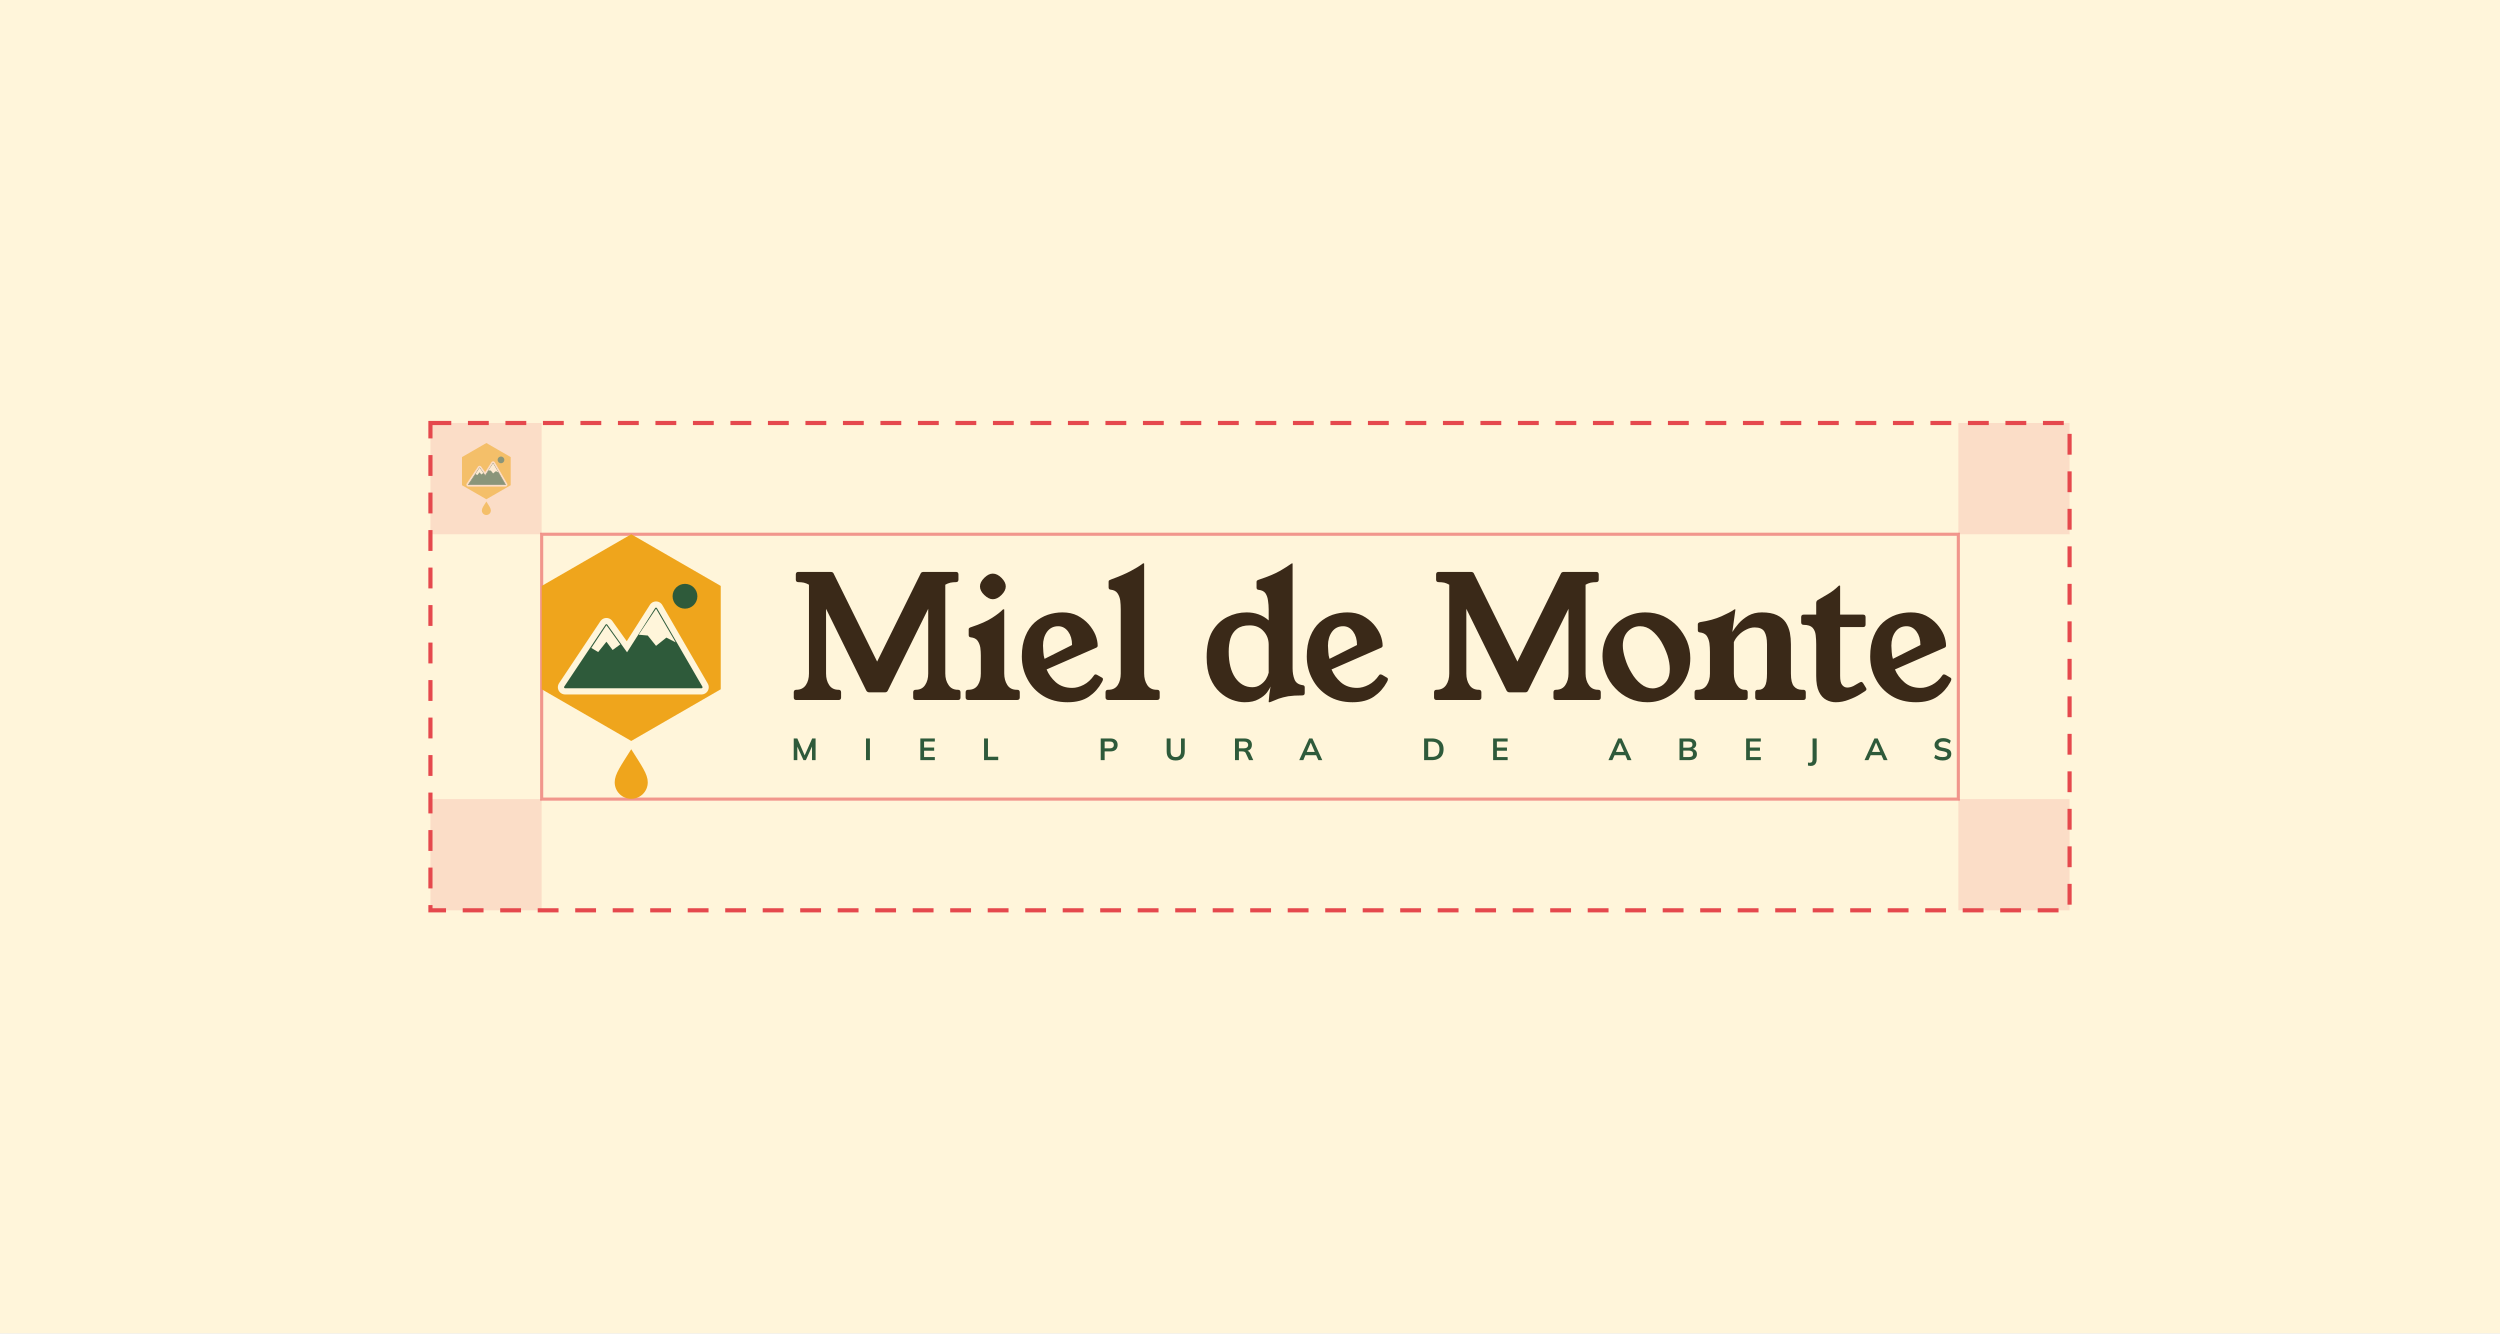
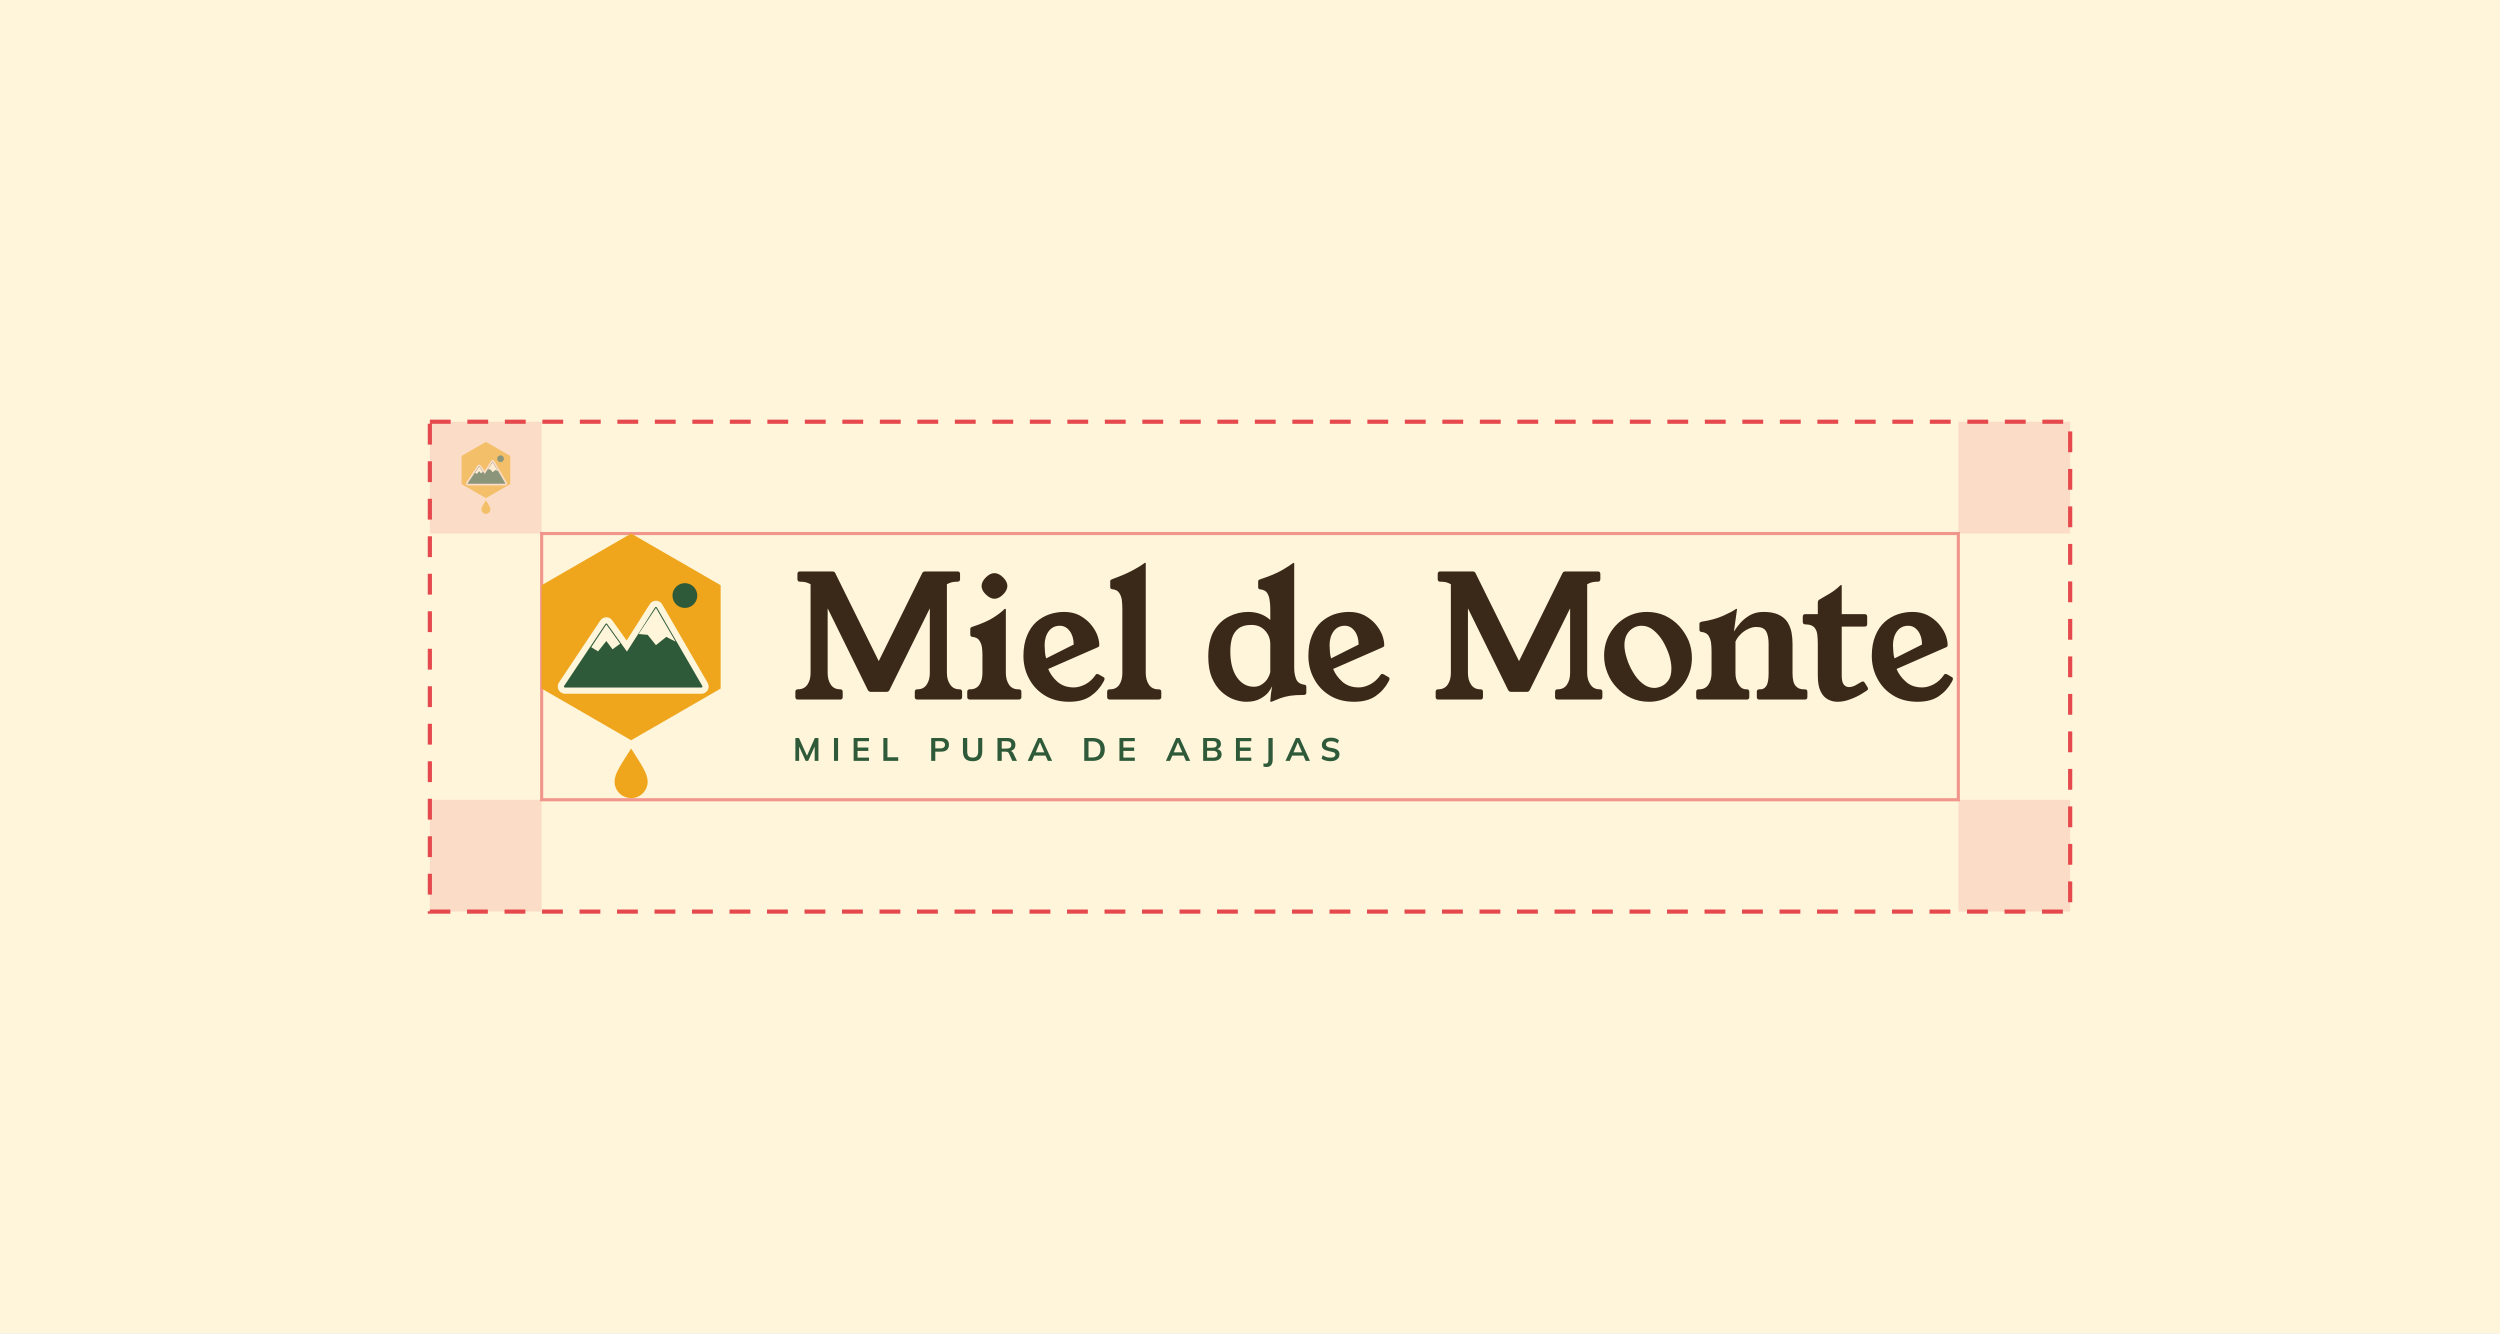
<svg xmlns="http://www.w3.org/2000/svg" viewBox="0 0 1200 640" width="1200" height="640">
  <rect width="1200" height="640" fill="#FFF5DA" />
-   <rect x="206.61" y="203.04" width="53.39" height="53.39" fill="#E5484D" opacity="0.14" />
-   <rect x="940" y="203.04" width="53.39" height="53.39" fill="#E5484D" opacity="0.14" />
-   <rect x="206.61" y="383.56" width="53.39" height="53.39" fill="#E5484D" opacity="0.14" />
-   <rect x="940" y="383.56" width="53.39" height="53.39" fill="#E5484D" opacity="0.14" />
-   <rect x="206.61" y="203.04" width="786.79" height="233.91" fill="none" stroke="#E5484D" stroke-width="2" stroke-dasharray="10 8" />
-   <rect x="260" y="256.44" width="680" height="127.13" fill="none" stroke="#E5484D" stroke-width="1.5" opacity="0.55" />
+   <rect x="206.33" y="202.43" width="53.67" height="53.67" fill="#E5484D" opacity="0.14" />
+   <rect x="940" y="202.43" width="53.67" height="53.67" fill="#E5484D" opacity="0.14" />
+   <rect x="206.33" y="383.9" width="53.67" height="53.67" fill="#E5484D" opacity="0.14" />
+   <rect x="940" y="383.9" width="53.67" height="53.67" fill="#E5484D" opacity="0.14" />
+   <rect x="206.33" y="202.43" width="787.35" height="235.14" fill="none" stroke="#E5484D" stroke-width="2" stroke-dasharray="10 8" />
+   <rect x="260" y="256.1" width="680" height="127.79" fill="none" stroke="#E5484D" stroke-width="1.5" opacity="0.55" />
  <g opacity="0.55">
-     <g transform="translate(219.95 212.65)">
+     <g transform="translate(219.74 212.09)">
      <g transform="scale(0.27)">
-         <mask id="k824" maskUnits="userSpaceOnUse" x="-50" y="-50" width="400" height="400">
+         <mask id="k96" maskUnits="userSpaceOnUse" x="-50" y="-50" width="400" height="400">
          <rect x="-50" y="-50" width="400" height="400" fill="#fff" />
          <g fill="#000">
            <path d="M18 74 L38 44 L48 58 L62 36 L84 74 Z" fill="#000" stroke="#000" stroke-width="7" stroke-linejoin="round" />
          </g>
        </mask>
-         <g mask="url(#k824)">
+         <g mask="url(#k96)">
          <path d="M50 0 L93.3 25 L93.3 75 L50 100 L6.7 75 L6.7 25 Z" fill="#EFA51C" />
        </g>
        <path d="M18 74 L38 44 L48 58 L62 36 L84 74 Z" fill="#2E5A3A" stroke="#2E5A3A" stroke-width="1" stroke-linejoin="round" />
        <path d="M30.7 55 L38 44 L44.7 53.3 L41 56 L38 52 L34 57 Z M53.6 48.6 L62 36 L71.5 52.3 L67 50 L62 54 L58 49 Z" fill="#FFF5DA" />
        <circle cx="76" cy="30" r="6" fill="#2E5A3A" />
        <path d="M50 104 C55 112 58 116 58 120 A8 8 0 0 1 42 120 C42 116 45 112 50 104 Z" fill="#EFA51C" />
      </g>
    </g>
  </g>
-   <g transform="translate(260 256.44)">
+   <g transform="translate(260 256.1)">
    <g transform="scale(0.82)">
-       <g transform="translate(-8.07 0)">
+       <g transform="translate(-8.13 0)">
        <g transform="scale(1.21)">
-           <mask id="k823" maskUnits="userSpaceOnUse" x="-50" y="-50" width="400" height="400">
+           <mask id="k95" maskUnits="userSpaceOnUse" x="-50" y="-50" width="400" height="400">
            <rect x="-50" y="-50" width="400" height="400" fill="#fff" />
            <g fill="#000">
              <path d="M18 74 L38 44 L48 58 L62 36 L84 74 Z" fill="#000" stroke="#000" stroke-width="7" stroke-linejoin="round" />
            </g>
          </mask>
-           <g mask="url(#k823)">
+           <g mask="url(#k95)">
            <path d="M50 0 L93.3 25 L93.3 75 L50 100 L6.7 75 L6.7 25 Z" fill="#EFA51C" />
          </g>
          <path d="M18 74 L38 44 L48 58 L62 36 L84 74 Z" fill="#2E5A3A" stroke="#2E5A3A" stroke-width="1" stroke-linejoin="round" />
          <path d="M30.7 55 L38 44 L44.7 53.3 L41 56 L38 52 L34 57 Z M53.6 48.6 L62 36 L71.5 52.3 L67 50 L62 54 L58 49 Z" fill="#FFF5DA" />
          <circle cx="76" cy="30" r="6" fill="#2E5A3A" />
          <path d="M50 104 C55 112 58 116 58 120 A8 8 0 0 1 42 120 C42 116 45 112 50 104 Z" fill="#EFA51C" />
        </g>
      </g>
-       <g transform="translate(147.57 22.04)">
+       <g transform="translate(148.51 22.18)">
        <g transform="translate(-3 75)">
          <path fill="#3A2918" d="M91.7 -15.5Q91.7 -11.5 93.6 -8.8Q95.4 -6 99.1 -6Q100.6 -6 100.6 -4.5V-1.5Q100.6 0 99.1 0H74.4Q72.9 0 72.9 -1.5V-4.5Q72.9 -6 74.4 -6Q78.1 -6 79.9 -8.8Q81.7 -11.5 81.7 -15.5V-53.4L58.1 -5.6Q57.6 -4.5 56.4 -4.5H47.2Q46 -4.5 45.4 -5.6L21.9 -53.4V-15.5Q21.9 -11.5 23.7 -8.8Q25.5 -6 29.2 -6Q30.7 -6 30.7 -4.5V-1.5Q30.7 0 29.2 0H4.5Q3 0 3 -1.5V-4.5Q3 -6 4.5 -6Q8.2 -6 10.1 -8.8Q11.9 -11.5 11.9 -15.5V-67.5Q10.5 -68.3 8.9 -68.7Q7.4 -69 5.7 -69Q4.2 -69 4.2 -70.5V-73.5Q4.2 -75 5.7 -75H24.5Q25.9 -75 26.3 -74.1L51.8 -22.5L77.3 -74.1Q77.7 -75 79.1 -75H97.9Q99.4 -75 99.4 -73.5V-70.5Q99.4 -69 97.9 -69Q96.3 -69 94.7 -68.7Q93.1 -68.3 91.7 -67.5ZM133.8 -6Q135.3 -6 135.3 -4.5V-1.5Q135.3 0 133.6 0H105.3Q103.6 0 103.6 -1.5V-4.5Q103.6 -6 105.1 -6H105.3Q109 -6 110.8 -8.8Q112.5 -11.5 112.5 -15.5V-26.1Q112.5 -28.4 112.2 -30.7Q111.8 -33 110.6 -34.7Q109.4 -36.4 106.6 -36.7Q105.4 -36.8 105.4 -38V-41.4Q105.4 -42 105.8 -42.2Q106.2 -42.5 106.9 -42.7Q114.8 -45.3 119.1 -48.1Q123.3 -50.8 125.3 -52.9Q125.5 -53.1 125.7 -53.1H126Q126.2 -53.1 126.2 -52.9V-15.6Q126.2 -11.6 128 -8.8Q129.8 -6 133.5 -6ZM119.5 -74Q122.1 -74 124.6 -71.5Q127.1 -69 127.1 -66.5Q127.1 -64 124.6 -61.5Q122.1 -59 119.5 -59Q117.1 -59 114.5 -61.5Q112 -63.9 112 -66.5Q112 -69 114.5 -71.5Q117 -74 119.5 -74ZM151 -17.9Q152.7 -13.7 156.4 -10.4Q160.2 -7.1 166 -7.1Q169.2 -7.1 172.7 -8.9Q176.2 -10.7 178.8 -14.5Q179.1 -15 179.6 -15Q180.1 -15 180.6 -14.7Q181.2 -14.4 183.6 -13Q184 -12.7 184 -12.2Q184 -11.5 183.4 -10.5Q180.6 -5.3 175.8 -2Q171 1.3 163.3 1.3Q155 1.3 149 -2.4Q143 -6.1 139.8 -12.2Q136.5 -18.3 136.5 -25.5Q136.5 -32.4 138.6 -37.4Q140.6 -42.3 144 -45.4Q147.4 -48.4 151.7 -49.9Q155.9 -51.3 160.3 -51.3Q165.3 -51.3 169.1 -49.4Q172.9 -47.4 175.6 -44.4Q178.2 -41.4 179.6 -38.1Q180.9 -34.7 180.9 -31.8Q180.9 -31 180 -30.6ZM165.9 -32.2Q165.9 -37 163.6 -40.1Q161.3 -43.2 157.8 -43.2Q153.7 -43.2 151.3 -40Q148.9 -36.7 148.9 -31.8Q148.9 -30.3 149.1 -28.1Q149.2 -25.9 149.8 -24.1ZM215.7 -6Q217.2 -6 217.2 -4.5V-1.5Q217.2 0 215.5 0H187.2Q185.5 0 185.5 -1.5V-4.5Q185.5 -6 187 -6H187.2Q190.9 -6 192.7 -8.8Q194.4 -11.5 194.4 -15.5V-53Q194.4 -55.8 194.1 -58.3Q193.7 -60.8 192.5 -62.5Q191.3 -64.3 188.5 -64.6Q187.3 -64.7 187.3 -65.9V-69.3Q187.3 -69.9 187.7 -70.1Q188.1 -70.3 188.8 -70.6Q195.9 -73.2 200.2 -75.5Q204.4 -77.7 207.2 -79.8Q207.4 -80 207.6 -80H207.9Q208.1 -80 208.1 -79.8V-15.6Q208.1 -11.6 209.9 -8.8Q211.7 -6 215.4 -6ZM295 -18.5Q295 -14.9 296.1 -12.1Q297.2 -9.2 300.9 -8.7Q302.1 -8.6 302.1 -7.4V-4.1Q302.1 -2.7 300.6 -2.7Q295.7 -2.7 292.4 -2.2Q289.2 -1.6 286.9 -0.8Q284.5 0.1 282.2 1.1Q281.8 1.3 281.5 1.3H281.3Q281 1.3 281 1Q281.2 -1.3 281.4 -3.5Q281.7 -5.7 282.1 -7.9Q281.6 -6.6 280 -4.4Q278.3 -2.2 275.1 -0.5Q272 1.3 266.9 1.3Q263.5 1.3 259.6 -0.1Q255.8 -1.5 252.4 -4.6Q249 -7.7 246.8 -12.8Q244.7 -17.8 244.7 -25.1Q244.7 -34.4 248 -40.2Q251.4 -45.9 256.8 -48.6Q262.1 -51.3 268.1 -51.3Q275.7 -51.3 281 -46.6V-53Q281 -55.7 280.6 -58.2Q280.3 -60.7 279.1 -62.5Q277.9 -64.2 275.1 -64.5Q273.9 -64.6 273.9 -65.8V-69.2Q273.9 -69.8 274.3 -70Q274.7 -70.3 275.4 -70.5Q283.3 -73.1 287.8 -75.7Q292.2 -78.3 294.2 -79.8Q294.5 -80 294.7 -80H294.8Q295 -80 295 -79.8ZM281 -32.4Q281 -37.1 277.9 -40.4Q274.9 -43.7 269.9 -43.7Q265.1 -43.7 262.4 -41.6Q259.7 -39.5 258.6 -36Q257.6 -32.5 257.6 -28.3Q257.6 -18.7 261.4 -13.1Q265.3 -7.5 271.4 -7.5Q274.1 -7.5 276.1 -8.9Q278.1 -10.2 279.4 -12.2Q280.6 -14.2 281 -16ZM317.8 -17.9Q319.5 -13.7 323.2 -10.4Q327 -7.1 332.8 -7.1Q336 -7.1 339.5 -8.9Q343 -10.7 345.6 -14.5Q345.9 -15 346.4 -15Q346.9 -15 347.5 -14.7Q348 -14.4 350.4 -13Q350.8 -12.7 350.8 -12.2Q350.8 -11.5 350.2 -10.5Q347.4 -5.3 342.6 -2Q337.8 1.3 330.1 1.3Q321.8 1.3 315.8 -2.4Q309.8 -6.1 306.6 -12.2Q303.3 -18.3 303.3 -25.5Q303.3 -32.4 305.4 -37.4Q307.4 -42.3 310.8 -45.4Q314.2 -48.4 318.4 -49.9Q322.7 -51.3 327.1 -51.3Q332.1 -51.3 335.9 -49.4Q339.7 -47.4 342.4 -44.4Q345 -41.4 346.4 -38.1Q347.7 -34.7 347.7 -31.8Q347.7 -31 346.8 -30.6ZM332.7 -32.2Q332.7 -37 330.4 -40.1Q328.1 -43.2 324.6 -43.2Q320.5 -43.2 318.1 -40Q315.7 -36.7 315.7 -31.8Q315.7 -30.3 315.9 -28.1Q316 -25.9 316.6 -24.1ZM466.5 -15.5Q466.5 -11.5 468.4 -8.8Q470.2 -6 473.9 -6Q475.4 -6 475.4 -4.5V-1.5Q475.4 0 473.9 0H449.2Q447.7 0 447.7 -1.5V-4.5Q447.7 -6 449.2 -6Q452.9 -6 454.7 -8.8Q456.5 -11.5 456.5 -15.5V-53.4L432.9 -5.6Q432.4 -4.5 431.2 -4.5H422Q420.8 -4.5 420.2 -5.6L396.7 -53.4V-15.5Q396.7 -11.5 398.5 -8.8Q400.3 -6 404 -6Q405.5 -6 405.5 -4.5V-1.5Q405.5 0 404 0H379.3Q377.8 0 377.8 -1.5V-4.5Q377.8 -6 379.3 -6Q383 -6 384.9 -8.8Q386.7 -11.5 386.7 -15.5V-67.5Q385.3 -68.3 383.8 -68.7Q382.2 -69 380.5 -69Q379 -69 379 -70.5V-73.5Q379 -75 380.5 -75H399.3Q400.7 -75 401.1 -74.1L426.6 -22.5L452.1 -74.1Q452.5 -75 453.9 -75H472.7Q474.2 -75 474.2 -73.5V-70.5Q474.2 -69 472.7 -69Q471.1 -69 469.5 -68.7Q467.9 -68.3 466.5 -67.5ZM501.5 -51.3Q507.2 -51.3 512.1 -49.1Q516.9 -46.8 520.4 -43Q523.9 -39.1 525.9 -34.4Q527.8 -29.6 527.8 -24.5Q527.8 -17.1 524.3 -11.2Q520.8 -5.4 515.1 -2.1Q509.4 1.3 502.7 1.3Q497 1.3 492.2 -0.9Q487.4 -3.1 483.9 -6.9Q480.3 -10.6 478.4 -15.5Q476.4 -20.3 476.4 -25.6Q476.4 -32.9 479.8 -38.7Q483.2 -44.5 488.9 -47.9Q494.6 -51.3 501.5 -51.3ZM505.8 -6.8Q507.7 -6.8 510 -7.8Q512.3 -8.8 514.1 -11.3Q515.8 -13.8 515.8 -18.2Q515.8 -21.7 514.5 -26Q513.1 -30.2 510.8 -34.2Q508.4 -38.1 505.2 -40.7Q502.1 -43.2 498.4 -43.2Q494.3 -43.2 491.3 -40.2Q488.3 -37.1 488.3 -31.8Q488.3 -28.4 489.7 -24.1Q491 -19.8 493.4 -15.9Q495.7 -11.9 498.9 -9.4Q502.1 -6.8 505.8 -6.8ZM586.7 -32.6V-15.5Q586.7 -10 588.5 -8Q590.2 -6 593.1 -6H593.9Q595.4 -6 595.4 -4.5V-1.5Q595.4 0 593.9 0H567.3Q565.8 0 565.8 -1.5V-4.5Q565.8 -6 567.3 -6H568Q570.1 -6 571.4 -8Q572.7 -10 572.7 -15.5V-32.6Q572.7 -37.4 571.2 -40Q569.7 -42.5 565.5 -42.5Q563 -42.5 560.5 -41.2Q558 -40 556.1 -38Q554.2 -36.1 553.3 -33.9V-15.5Q553.3 -11.5 555.1 -8.8Q556.8 -6 559.7 -6H559.9Q561.4 -6 561.4 -4.5V-1.5Q561.4 0 559.9 0H531.8Q530.3 0 530.3 -1.5V-4.5Q530.3 -6 531.8 -6H532Q535.7 -6 537.5 -8.8Q539.3 -11.5 539.3 -15.5V-28.1Q539.3 -30.8 539 -33.3Q538.6 -35.8 537.4 -37.6Q536.1 -39.3 533.3 -39.6Q532.2 -39.7 532.2 -40.9V-44.3Q532.2 -45.3 533.6 -45.6Q540.8 -46.7 546 -49Q551.1 -51.3 553.1 -52.7Q553.6 -53.1 553.9 -53.1H554Q554.2 -53.1 554.2 -52.9Q554.2 -52.7 554.1 -52.1L552.4 -39.8Q553.8 -42.1 556.1 -44.8Q558.4 -47.4 561.8 -49.4Q565.2 -51.3 569.7 -51.3Q575.1 -51.3 578.5 -49.7Q581.9 -48.1 583.7 -45.4Q585.4 -42.7 586.1 -39.4Q586.7 -36.1 586.7 -32.6ZM630.6 -7.2Q630.9 -6.8 630.9 -6.3Q630.9 -5.7 630.1 -5.2L627.1 -3.3Q624.4 -1.6 620.6 -0.2Q616.8 1.3 613 1.3Q610 1.3 607.4 -0.1Q604.7 -1.5 603.1 -4.9Q601.5 -8.2 601.5 -14.1V-32.6Q601.5 -35.3 601.2 -38Q600.9 -40.6 599.4 -42.3Q597.8 -44 594.2 -44Q592.7 -44 592.7 -45.5V-48.5Q592.7 -50 594.2 -50H601.5V-56.7Q601.5 -58 602.4 -58.5Q604.6 -59.7 608.2 -61.9Q611.8 -64 614.6 -66.8Q614.8 -67 615.1 -67H615.3Q615.5 -67 615.5 -66.7V-50H628.9Q630.4 -50 630.4 -48.5V-44.2Q630.4 -42.7 628.9 -42.7H615.5V-14.1Q615.5 -10.2 616.7 -8.8Q617.9 -7.3 619.7 -7.3Q621.4 -7.3 623.3 -8.2Q625.2 -9.2 626.8 -10.2Q627.5 -10.6 627.9 -10.6Q628.5 -10.6 629 -9.8ZM647.6 -17.9Q649.3 -13.7 653.1 -10.4Q656.8 -7.1 662.6 -7.1Q665.8 -7.1 669.3 -8.9Q672.8 -10.7 675.4 -14.5Q675.7 -15 676.2 -15Q676.7 -15 677.3 -14.7Q677.8 -14.4 680.2 -13Q680.6 -12.7 680.6 -12.2Q680.6 -11.5 680 -10.5Q677.2 -5.3 672.4 -2Q667.6 1.3 659.9 1.3Q651.6 1.3 645.6 -2.4Q639.6 -6.1 636.4 -12.2Q633.1 -18.3 633.1 -25.5Q633.1 -32.4 635.2 -37.4Q637.2 -42.3 640.6 -45.4Q644 -48.4 648.3 -49.9Q652.5 -51.3 656.9 -51.3Q661.9 -51.3 665.7 -49.4Q669.5 -47.4 672.2 -44.4Q674.8 -41.4 676.2 -38.1Q677.5 -34.7 677.5 -31.8Q677.5 -31 676.6 -30.6ZM662.5 -32.2Q662.5 -37 660.2 -40.1Q657.9 -43.2 654.4 -43.2Q650.3 -43.2 647.9 -40Q645.5 -36.7 645.5 -31.8Q645.5 -30.3 645.7 -28.1Q645.8 -25.9 646.4 -24.1Z" />
        </g>
-         <g transform="translate(-1.42 110.19)">
-           <path fill="#2E5A3A" d="M1.4 0V-12.7H3.5L7.8 -2.8L12.2 -12.7H14.2V0H12.1V-8L8.5 0H7.1L3.5 -7.9V0ZM43.7 0V-12.7H46V0ZM75.5 0V-12.7H84V-10.9H77.7V-7.4H83.6V-5.5H77.7V-1.8H84V0ZM112.8 0V-12.7H115.1V-2H121.1V0ZM181.1 0V-12.7H186.7Q188.8 -12.7 189.9 -11.7Q191 -10.7 191 -8.9Q191 -7.2 189.9 -6.1Q188.8 -5.1 186.7 -5.1H183.4V0ZM183.4 -6.9H186.5Q187.6 -6.9 188.2 -7.5Q188.8 -8 188.8 -8.9Q188.8 -9.8 188.2 -10.4Q187.6 -10.9 186.5 -10.9H183.4ZM225 0.2Q222.3 0.2 221 -1.2Q219.7 -2.5 219.7 -5.2V-12.7H222V-5.2Q222 -3.5 222.7 -2.7Q223.4 -1.8 225 -1.8Q226.5 -1.8 227.3 -2.7Q228.1 -3.5 228.1 -5.2V-12.7H230.3V-5.2Q230.3 -2.5 229 -1.2Q227.7 0.2 225 0.2ZM259.7 0V-12.7H265.2Q267.3 -12.7 268.5 -11.7Q269.6 -10.7 269.6 -8.9Q269.6 -7.8 269.1 -6.9Q268.6 -6.1 267.6 -5.7Q267.3 -5.5 267 -5.5Q267.3 -5.4 267.6 -5.2Q268.2 -4.8 268.6 -4L270.4 0H267.9L266 -4.1Q265.7 -4.8 265.2 -4.9Q264.7 -5.1 264 -5.1H262V0ZM262 -6.9H264.8Q266.1 -6.9 266.7 -7.4Q267.4 -7.9 267.4 -8.9Q267.4 -9.9 266.7 -10.4Q266.1 -10.9 264.8 -10.9H262ZM297.3 0 303.1 -12.7H305L310.8 0H308.5L307.2 -2.9H300.9L299.7 0ZM304 -10.2 301.7 -4.8H306.4L304.1 -10.2ZM370.4 0V-12.7H375Q377.2 -12.7 378.7 -11.9Q380.2 -11.2 381 -9.8Q381.8 -8.4 381.8 -6.4Q381.8 -4.4 381 -2.9Q380.2 -1.5 378.7 -0.8Q377.2 0 375 0ZM372.8 -1.9H374.9Q377.2 -1.9 378.3 -3Q379.4 -4.1 379.4 -6.4Q379.4 -8.6 378.3 -9.7Q377.2 -10.8 374.9 -10.8H372.8ZM410.8 0V-12.7H419.3V-10.9H413V-7.4H418.9V-5.5H413V-1.8H419.3V0ZM478.3 0 484 -12.7H486L491.8 0H489.4L488.2 -2.9H481.9L480.6 0ZM485 -10.2 482.7 -4.8H487.4L485.1 -10.2ZM519.9 0V-12.7H525.4Q527.5 -12.7 528.6 -11.8Q529.7 -10.9 529.7 -9.4Q529.7 -8.2 529 -7.5Q528.5 -6.9 527.7 -6.6Q528.7 -6.3 529.3 -5.7Q530.1 -4.9 530.1 -3.5Q530.1 -1.9 528.9 -0.9Q527.7 0 525.6 0ZM522.1 -1.8H525.4Q526.5 -1.8 527.2 -2.2Q527.8 -2.6 527.8 -3.7Q527.8 -4.7 527.2 -5.1Q526.5 -5.6 525.4 -5.6H522.1ZM522.1 -7.3H525Q526.3 -7.3 526.9 -7.8Q527.5 -8.2 527.5 -9.1Q527.5 -10 526.9 -10.5Q526.3 -10.9 525 -10.9H522.1ZM558.9 0V-12.7H567.5V-10.9H561.1V-7.4H567V-5.5H561.1V-1.8H567.5V0ZM596.7 3.4Q596.4 3.4 595.9 3.3Q595.5 3.3 595.1 3.2V1.4Q595.4 1.4 595.7 1.5Q596.1 1.5 596.3 1.5Q597.1 1.5 597.5 1Q597.8 0.5 597.8 -0.5V-12.7H600.2V-0.5Q600.2 0.8 599.8 1.6Q599.4 2.5 598.7 2.9Q597.9 3.4 596.7 3.4ZM628.2 0 634 -12.7H635.9L641.7 0H639.4L638.1 -2.9H631.8L630.5 0ZM634.9 -10.2 632.6 -4.8H637.3L635 -10.2ZM674 0.2Q672.5 0.2 671.2 -0.2Q669.9 -0.6 669 -1.3L669.7 -3.1Q670.3 -2.7 671 -2.4Q671.7 -2.1 672.4 -1.9Q673.2 -1.8 674 -1.8Q675.5 -1.8 676.1 -2.2Q676.7 -2.7 676.7 -3.5Q676.7 -4.1 676.3 -4.5Q675.9 -4.8 674.7 -5.1L672.7 -5.5Q671 -5.8 670.1 -6.7Q669.2 -7.5 669.2 -8.9Q669.2 -10.1 669.9 -11Q670.5 -11.9 671.6 -12.4Q672.8 -12.9 674.3 -12.9Q675.6 -12.9 676.8 -12.5Q677.9 -12.1 678.7 -11.4L678 -9.6Q677.2 -10.3 676.3 -10.6Q675.4 -10.9 674.2 -10.9Q673 -10.9 672.2 -10.4Q671.5 -9.9 671.5 -9.1Q671.5 -8.4 672 -8Q672.4 -7.6 673.5 -7.4L675.5 -7Q677.3 -6.6 678.2 -5.8Q679 -5 679 -3.6Q679 -2.5 678.4 -1.6Q677.8 -0.8 676.7 -0.3Q675.6 0.2 674 0.2Z" />
+         <g transform="translate(-1.5 110.89)">
+           <path fill="#2E5A3A" d="M1.5 0V-13.4H3.6L8.3 -3L12.9 -13.4H15V0H12.8V-8.4L9 0H7.5L3.7 -8.4V0ZM24.1 0V-13.4H26.5V0ZM35.6 0V-13.4H44.6V-11.5H37.9V-7.8H44.2V-5.8H37.9V-1.9H44.6V0ZM53 0V-13.4H55.4V-2.1H61.7V0ZM81 0V-13.4H86.9Q89.1 -13.4 90.3 -12.3Q91.4 -11.3 91.4 -9.4Q91.4 -7.6 90.3 -6.5Q89.1 -5.4 86.9 -5.4H83.4V0ZM83.4 -7.3H86.6Q87.8 -7.3 88.4 -7.9Q89.1 -8.4 89.1 -9.4Q89.1 -10.4 88.4 -10.9Q87.8 -11.5 86.6 -11.5H83.4ZM105.3 0.2Q102.4 0.2 101 -1.2Q99.6 -2.7 99.6 -5.5V-13.4H102.1V-5.5Q102.1 -3.7 102.8 -2.8Q103.6 -1.9 105.3 -1.9Q106.9 -1.9 107.7 -2.8Q108.5 -3.7 108.5 -5.5V-13.4H110.9V-5.5Q110.9 -2.7 109.5 -1.2Q108.1 0.2 105.3 0.2ZM119.8 0V-13.4H125.7Q127.9 -13.4 129.1 -12.3Q130.3 -11.3 130.3 -9.4Q130.3 -8.2 129.8 -7.3Q129.2 -6.5 128.2 -6Q127.9 -5.9 127.6 -5.8Q127.9 -5.7 128.2 -5.5Q128.8 -5.1 129.2 -4.2L131.2 0H128.5L126.5 -4.4Q126.2 -5 125.7 -5.2Q125.1 -5.4 124.4 -5.4H122.3V0ZM122.3 -7.2H125.3Q126.6 -7.2 127.3 -7.8Q127.9 -8.3 127.9 -9.4Q127.9 -10.4 127.3 -10.9Q126.6 -11.5 125.3 -11.5H122.3ZM137.5 0 143.6 -13.4H145.6L151.8 0H149.3L147.9 -3.1H141.3L140 0ZM144.6 -10.8 142.2 -5H147.2L144.7 -10.8ZM170.6 0V-13.4H175.5Q177.8 -13.4 179.4 -12.6Q181 -11.8 181.8 -10.3Q182.6 -8.8 182.6 -6.7Q182.6 -4.6 181.8 -3.1Q181 -1.6 179.4 -0.8Q177.8 0 175.5 0ZM173.1 -2H175.3Q177.8 -2 178.9 -3.2Q180.1 -4.4 180.1 -6.7Q180.1 -9.1 178.9 -10.2Q177.8 -11.4 175.3 -11.4H173.1ZM191.2 0V-13.4H200.2V-11.5H193.5V-7.8H199.8V-5.8H193.5V-1.9H200.2V0ZM218.4 0 224.4 -13.4H226.5L232.6 0H230.1L228.8 -3.1H222.2L220.8 0ZM225.4 -10.8 223 -5H228L225.5 -10.8ZM240.2 0V-13.4H246.1Q248.2 -13.4 249.4 -12.5Q250.6 -11.6 250.6 -9.9Q250.6 -8.7 249.9 -7.9Q249.3 -7.2 248.5 -6.9Q249.5 -6.6 250.2 -6Q251 -5.1 251 -3.7Q251 -2 249.7 -1Q248.5 0 246.3 0ZM242.5 -1.9H246Q247.2 -1.9 247.9 -2.3Q248.6 -2.8 248.6 -3.9Q248.6 -4.9 247.9 -5.4Q247.2 -5.9 246 -5.9H242.5ZM242.5 -7.7H245.6Q246.9 -7.7 247.6 -8.2Q248.2 -8.7 248.2 -9.6Q248.2 -10.6 247.6 -11.1Q246.9 -11.6 245.6 -11.6H242.5ZM259.4 0V-13.4H268.4V-11.5H261.7V-7.8H268V-5.8H261.7V-1.9H268.4V0ZM277.2 3.6Q276.9 3.6 276.4 3.5Q276 3.5 275.5 3.4V1.4Q275.9 1.5 276.2 1.6Q276.5 1.6 276.8 1.6Q277.6 1.6 278 1.1Q278.4 0.6 278.4 -0.6V-13.4H280.9V-0.6Q280.9 0.8 280.5 1.7Q280.1 2.6 279.3 3.1Q278.5 3.6 277.2 3.6ZM288.4 0 294.5 -13.4H296.6L302.7 0H300.2L298.9 -3.1H292.3L290.9 0ZM295.5 -10.8 293.1 -5H298.1L295.6 -10.8ZM314.8 0.2Q313.2 0.2 311.8 -0.2Q310.4 -0.6 309.5 -1.3L310.2 -3.3Q310.9 -2.8 311.6 -2.5Q312.3 -2.2 313.1 -2Q313.9 -1.9 314.8 -1.9Q316.3 -1.9 316.9 -2.4Q317.6 -2.9 317.6 -3.6Q317.6 -4.4 317.1 -4.7Q316.7 -5.1 315.5 -5.3L313.4 -5.8Q311.5 -6.2 310.6 -7Q309.7 -7.9 309.7 -9.4Q309.7 -10.7 310.4 -11.6Q311 -12.6 312.2 -13.1Q313.4 -13.6 315 -13.6Q316.4 -13.6 317.7 -13.2Q318.9 -12.8 319.7 -12L318.9 -10.2Q318.1 -10.9 317.1 -11.2Q316.2 -11.5 315 -11.5Q313.6 -11.5 312.9 -11Q312.1 -10.5 312.1 -9.6Q312.1 -8.9 312.6 -8.5Q313.1 -8 314.2 -7.8L316.3 -7.4Q318.2 -7 319.1 -6.1Q320 -5.3 320 -3.8Q320 -2.6 319.4 -1.7Q318.7 -0.8 317.6 -0.3Q316.4 0.2 314.8 0.2Z" />
        </g>
      </g>
    </g>
  </g>
</svg>
